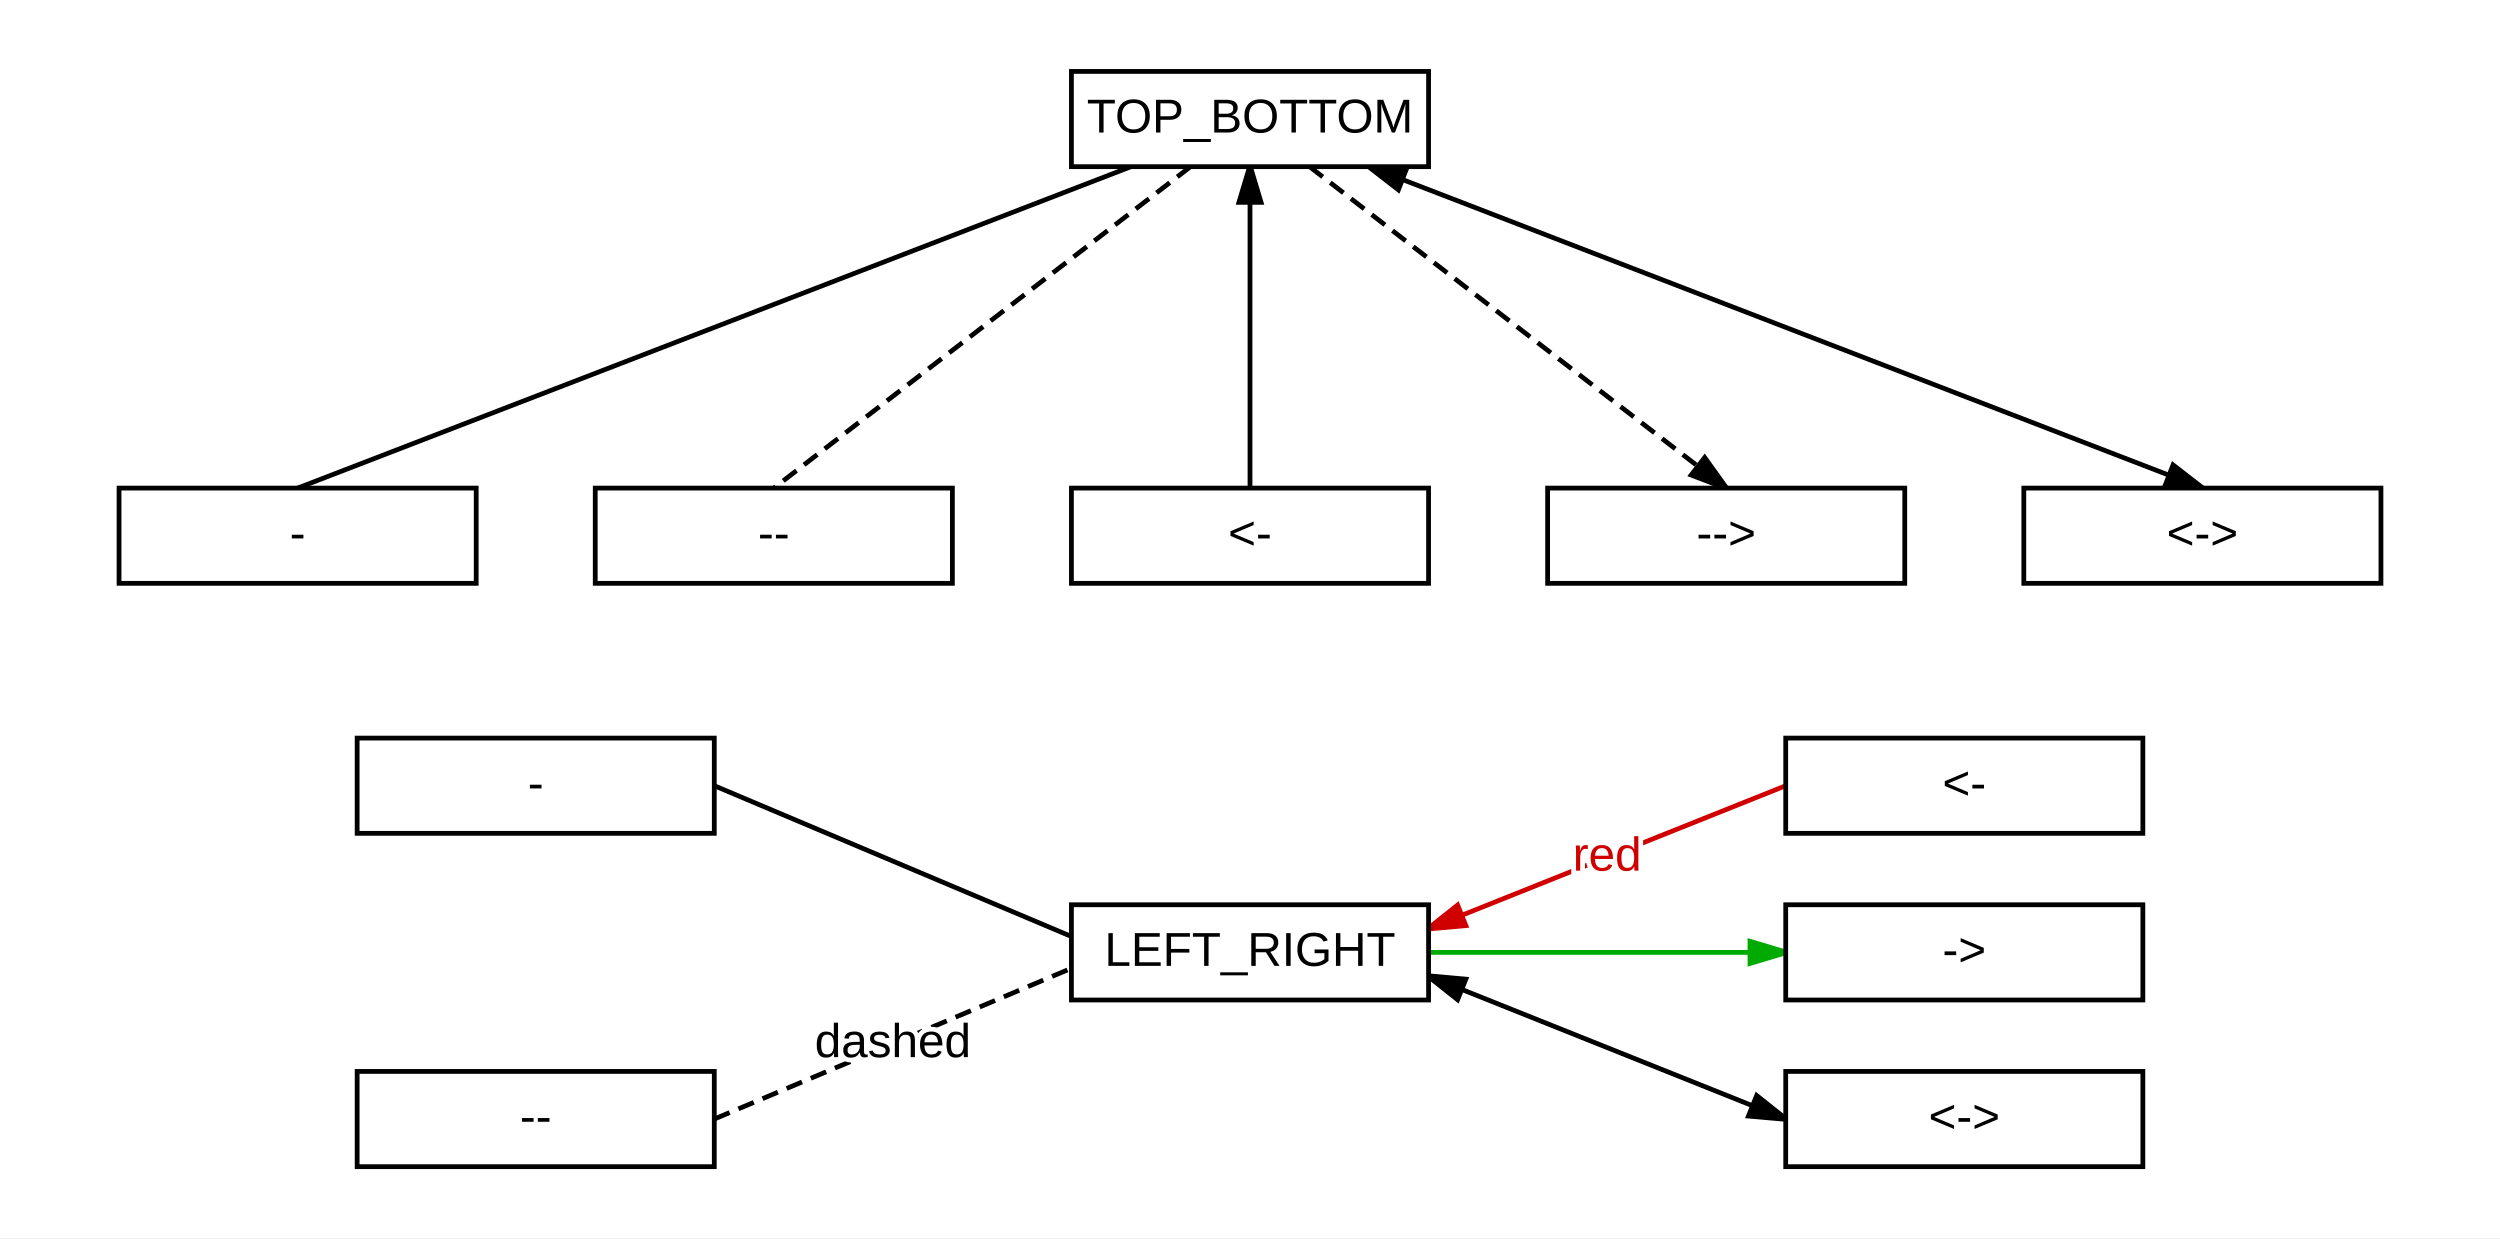
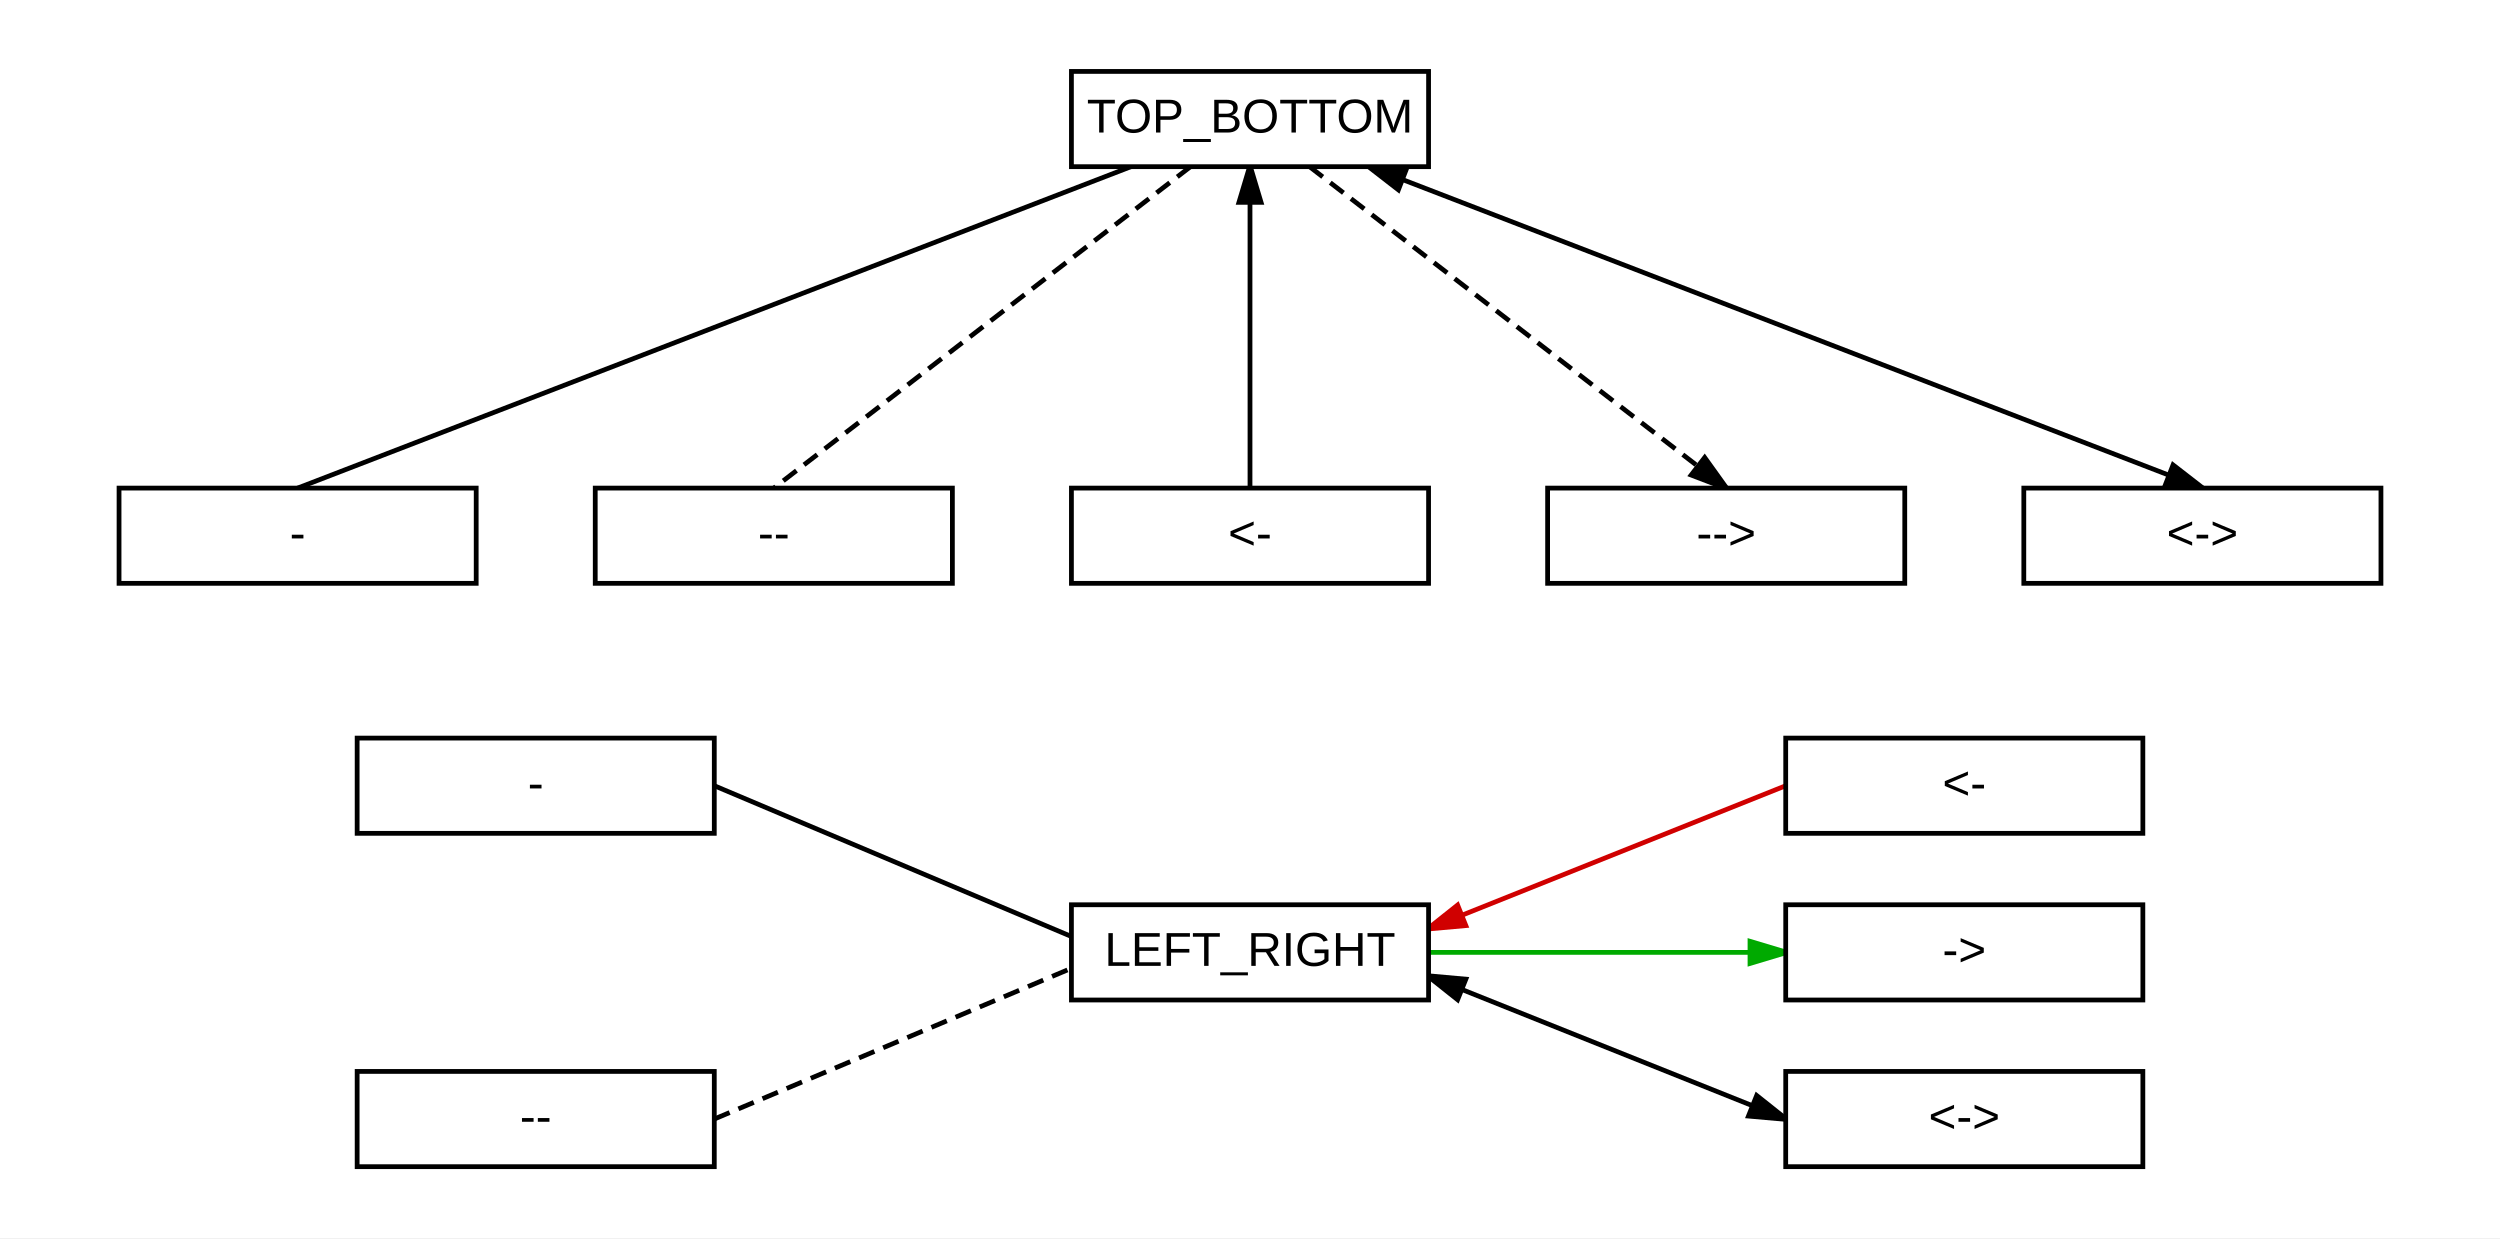
<svg xmlns="http://www.w3.org/2000/svg" width="1050.0" height="520.0" viewBox="-125.0 -50.0 1050.0 520.0">
  <defs>
    <marker markerWidth="10" markerHeight="10" viewBox="-8 -5 10 10" orient="auto-start-reverse" id="d0">
      <path d="M-8,3 L-8,-3 L2,0 Z" fill="black" />
    </marker>
    <marker markerWidth="10" markerHeight="10" viewBox="-8 -5 10 10" orient="auto-start-reverse" id="d1">
      <path d="M-8,3 L-8,-3 L2,0 Z" fill="black" />
    </marker>
    <marker markerWidth="10" markerHeight="10" viewBox="-8 -5 10 10" orient="auto-start-reverse" id="d2">
      <path d="M-8,3 L-8,-3 L2,0 Z" fill="black" />
    </marker>
    <marker markerWidth="10" markerHeight="10" viewBox="-8 -5 10 10" orient="auto-start-reverse" id="d3">
      <path d="M-8,3 L-8,-3 L2,0 Z" fill="#d00000" />
    </marker>
    <marker markerWidth="10" markerHeight="10" viewBox="-8 -5 10 10" orient="auto-start-reverse" id="d4">
      <path d="M-8,3 L-8,-3 L2,0 Z" fill="#00aa00" />
    </marker>
    <marker markerWidth="10" markerHeight="10" viewBox="-8 -5 10 10" orient="auto-start-reverse" id="d5">
      <path d="M-8,3 L-8,-3 L2,0 Z" fill="black" />
    </marker>
  </defs>
  <rect x="-125.0" y="-50.0" width="1050.0" height="520.0" fill="white" stroke="none" />
  <path d="M350.0,20.0 L0.0,155.0" stroke="black" stroke-width="2" fill="none" />
  <path d="M375.0,20.0 L200.0,155.0" stroke="black" stroke-width="2" stroke-dasharray="7,4" fill="none" />
  <path d="M400.0,20.0 L400.0,155.0" stroke="black" stroke-width="2" fill="none" marker-start="url(#d0)" />
  <path d="M425.0,20.0 L600.0,155.0" stroke="black" stroke-width="2" stroke-dasharray="7,4" fill="none" marker-end="url(#d1)" />
  <path d="M450.0,20.0 L800.0,155.0" stroke="black" stroke-width="2" fill="none" marker-start="url(#d2)" marker-end="url(#d2)" />
  <path d="M175.0,280.0 L325.0,343.333" stroke="black" stroke-width="2" fill="none" />
  <path d="M175.0,420.0 L325.0,356.667" stroke="black" stroke-width="2" stroke-dasharray="7,4" fill="none" />
-   <text x="250.0" y="388.333" font-size="20" text-anchor="middle" dominant-baseline="middle" font-family="Arial" fill="white" stroke="white" stroke-width="4">dashed</text>
-   <text x="250.0" y="388.333" font-size="20" text-anchor="middle" dominant-baseline="middle" font-family="Arial" fill="black">dashed</text>
  <path d="M475.0,340.0 L625.0,280.0" stroke="#d00000" stroke-width="2" fill="none" marker-start="url(#d3)" />
-   <text x="550.0" y="310.0" font-size="20" text-anchor="middle" dominant-baseline="middle" font-family="Arial" fill="white" stroke="white" stroke-width="4">red</text>
-   <text x="550.0" y="310.0" font-size="20" text-anchor="middle" dominant-baseline="middle" font-family="Arial" fill="#d00000">red</text>
  <path d="M475.0,350.0 L625.0,350.0" stroke="#00aa00" stroke-width="2" fill="none" marker-end="url(#d4)" />
  <path d="M475.0,360.0 L625.0,420.0" stroke="black" stroke-width="2" fill="none" marker-start="url(#d5)" marker-end="url(#d5)" />
  <rect x="325.0" y="-20.0" width="150.0" height="40.0" fill="white" stroke="black" stroke-width="2" rx="0" />
  <text x="400" y="0" font-size="20" text-anchor="middle" dominant-baseline="middle" font-family="Arial">TOP_BOTTOM</text>
  <rect x="325.0" y="330.0" width="150.0" height="40.0" fill="white" stroke="black" stroke-width="2" rx="0" />
  <text x="400" y="350" font-size="20" text-anchor="middle" dominant-baseline="middle" font-family="Arial">LEFT_RIGHT</text>
  <rect x="-75.0" y="155.0" width="150.0" height="40.0" fill="white" stroke="black" stroke-width="2" rx="0" />
  <text x="0" y="175.0" font-size="20" text-anchor="middle" dominant-baseline="middle" font-family="Arial">-</text>
  <rect x="125.0" y="155.0" width="150.0" height="40.0" fill="white" stroke="black" stroke-width="2" rx="0" />
  <text x="200" y="175.0" font-size="20" text-anchor="middle" dominant-baseline="middle" font-family="Arial">--</text>
  <rect x="325.0" y="155.0" width="150.0" height="40.0" fill="white" stroke="black" stroke-width="2" rx="0" />
  <text x="400" y="175.0" font-size="20" text-anchor="middle" dominant-baseline="middle" font-family="Arial">&lt;-</text>
  <rect x="525.0" y="155.0" width="150.0" height="40.0" fill="white" stroke="black" stroke-width="2" rx="0" />
  <text x="600" y="175.0" font-size="20" text-anchor="middle" dominant-baseline="middle" font-family="Arial">--&gt;</text>
  <rect x="725.0" y="155.0" width="150.0" height="40.0" fill="white" stroke="black" stroke-width="2" rx="0" />
  <text x="800" y="175.0" font-size="20" text-anchor="middle" dominant-baseline="middle" font-family="Arial">&lt;-&gt;</text>
  <rect x="25.0" y="260.0" width="150.0" height="40.0" fill="white" stroke="black" stroke-width="2" rx="0" />
  <text x="100.0" y="280" font-size="20" text-anchor="middle" dominant-baseline="middle" font-family="Arial">-</text>
  <rect x="25.0" y="400.0" width="150.0" height="40.0" fill="white" stroke="black" stroke-width="2" rx="0" />
  <text x="100.0" y="420" font-size="20" text-anchor="middle" dominant-baseline="middle" font-family="Arial">--</text>
  <rect x="625.0" y="260.0" width="150.0" height="40.0" fill="white" stroke="black" stroke-width="2" rx="0" />
  <text x="700.0" y="280" font-size="20" text-anchor="middle" dominant-baseline="middle" font-family="Arial">&lt;-</text>
  <rect x="625.0" y="330.0" width="150.0" height="40.0" fill="white" stroke="black" stroke-width="2" rx="0" />
  <text x="700.0" y="350" font-size="20" text-anchor="middle" dominant-baseline="middle" font-family="Arial">-&gt;</text>
  <rect x="625.0" y="400.0" width="150.0" height="40.0" fill="white" stroke="black" stroke-width="2" rx="0" />
  <text x="700.0" y="420" font-size="20" text-anchor="middle" dominant-baseline="middle" font-family="Arial">&lt;-&gt;</text>
</svg>
